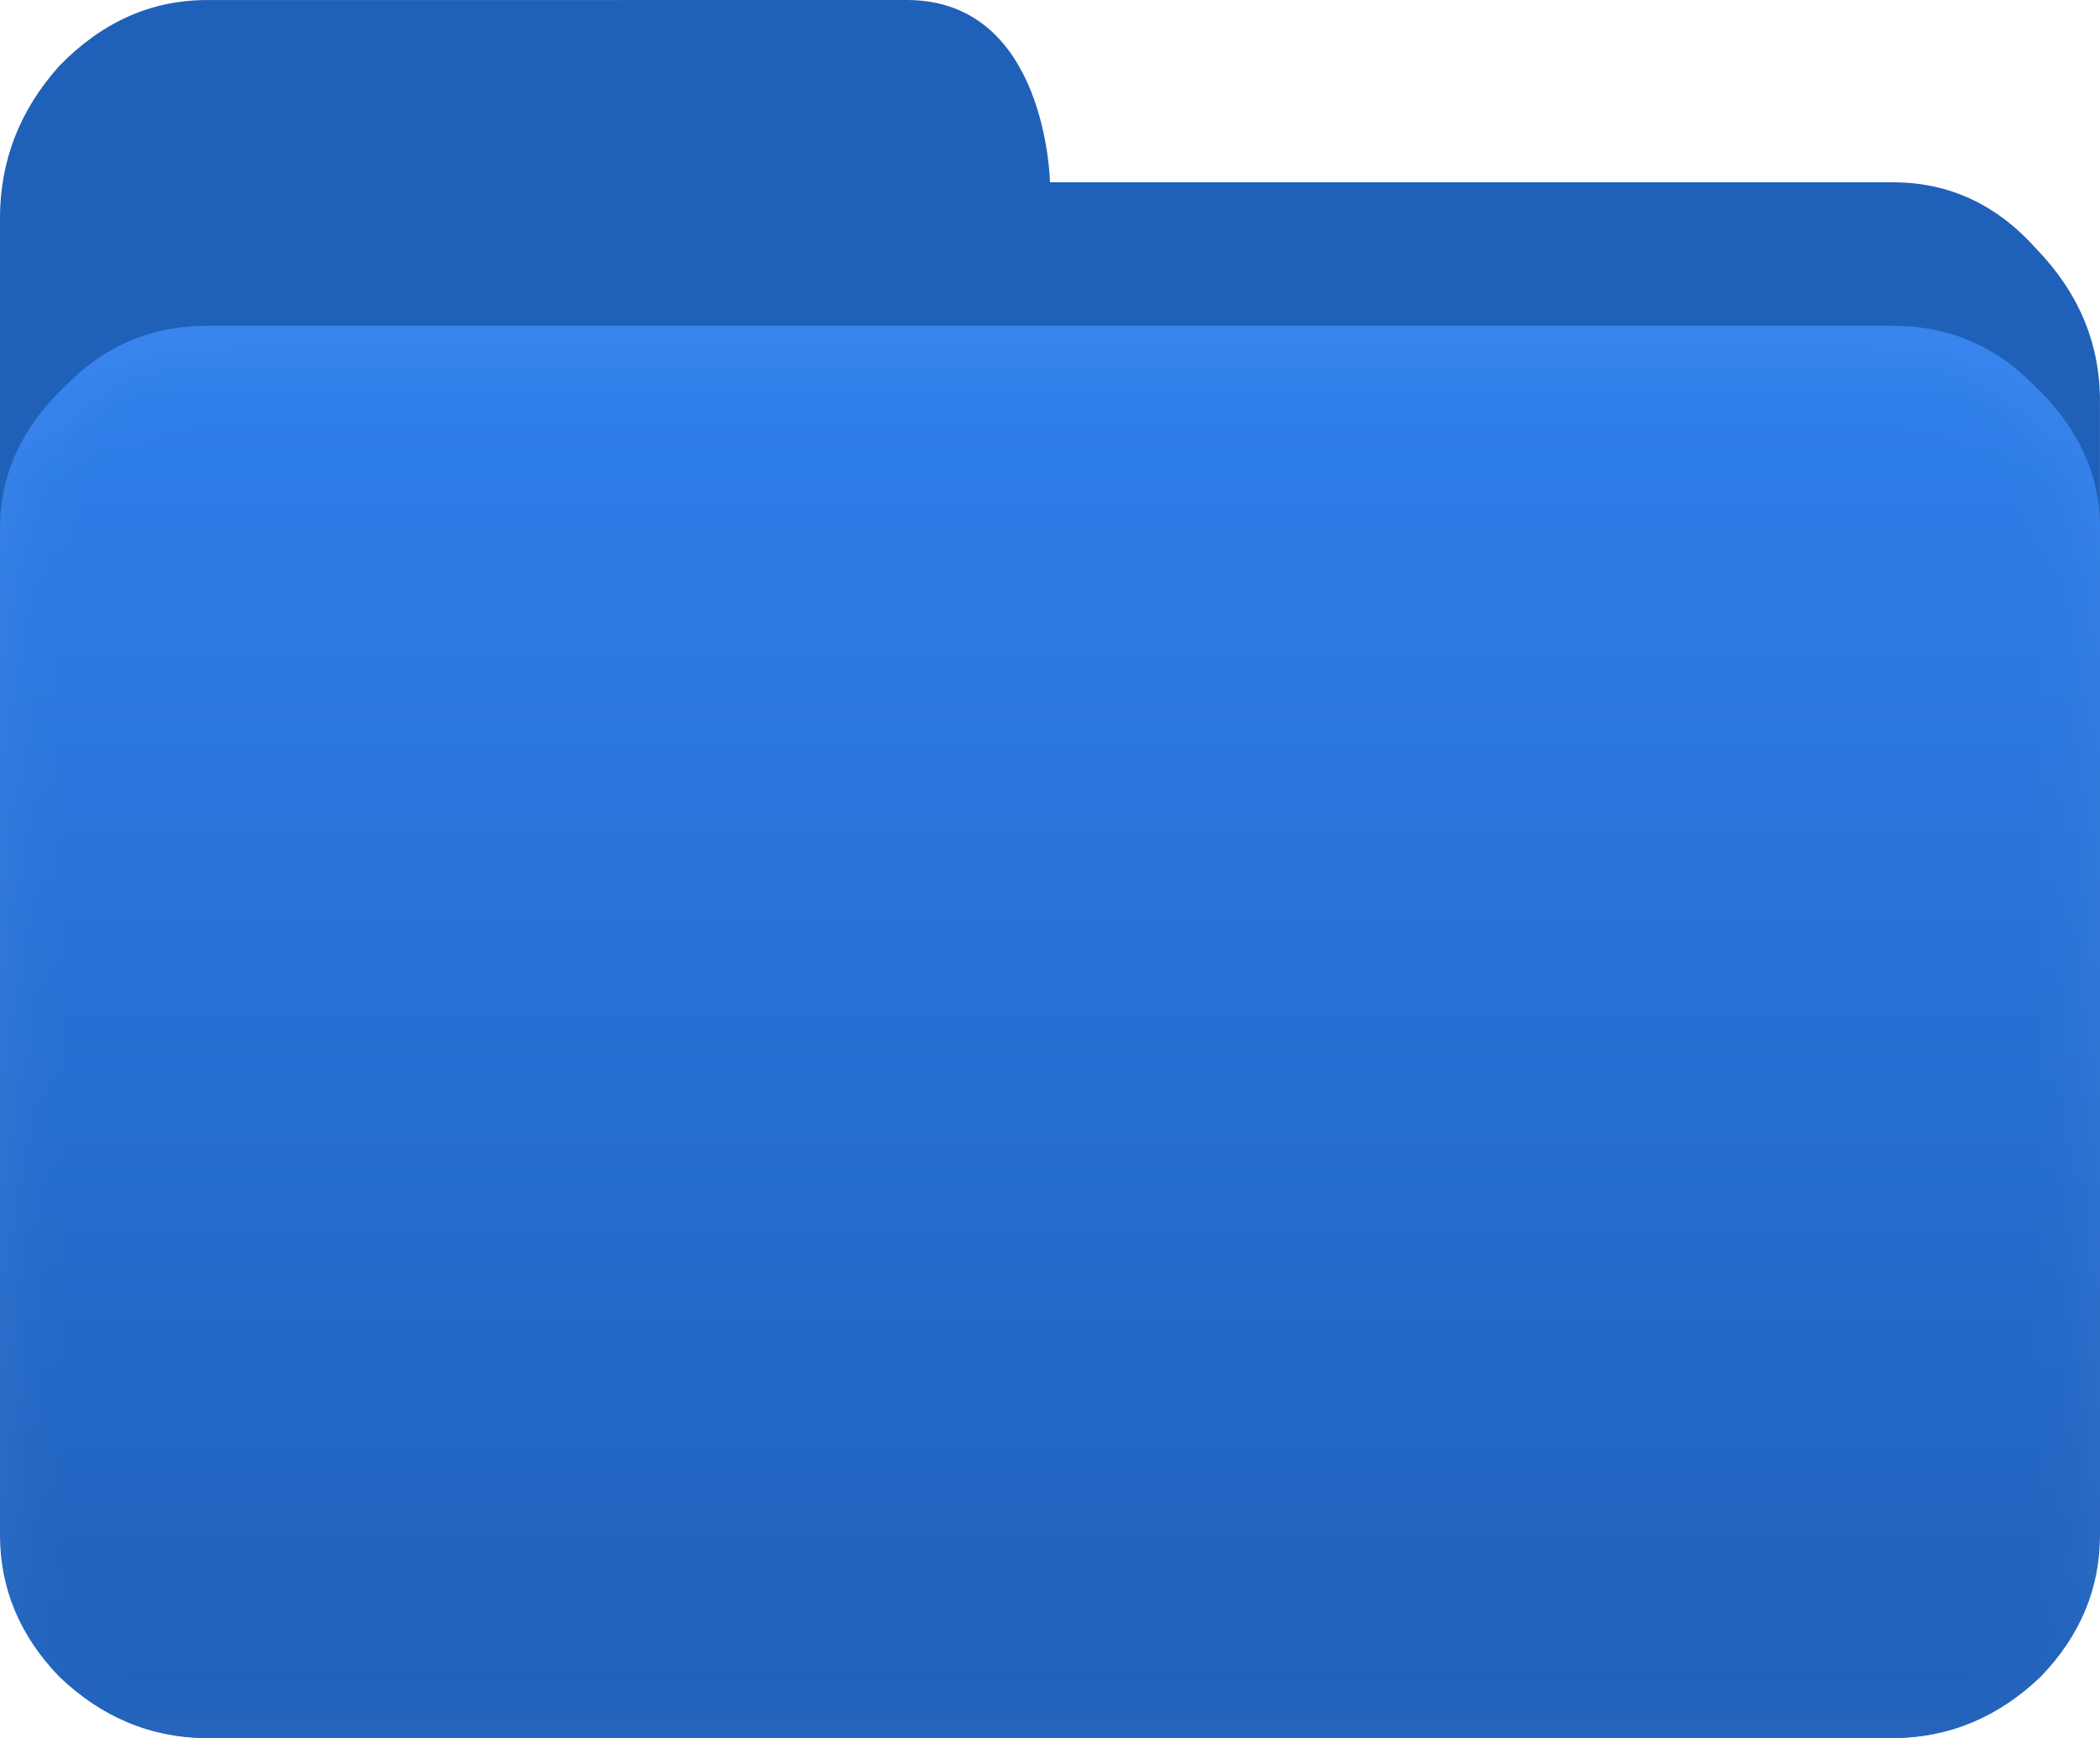
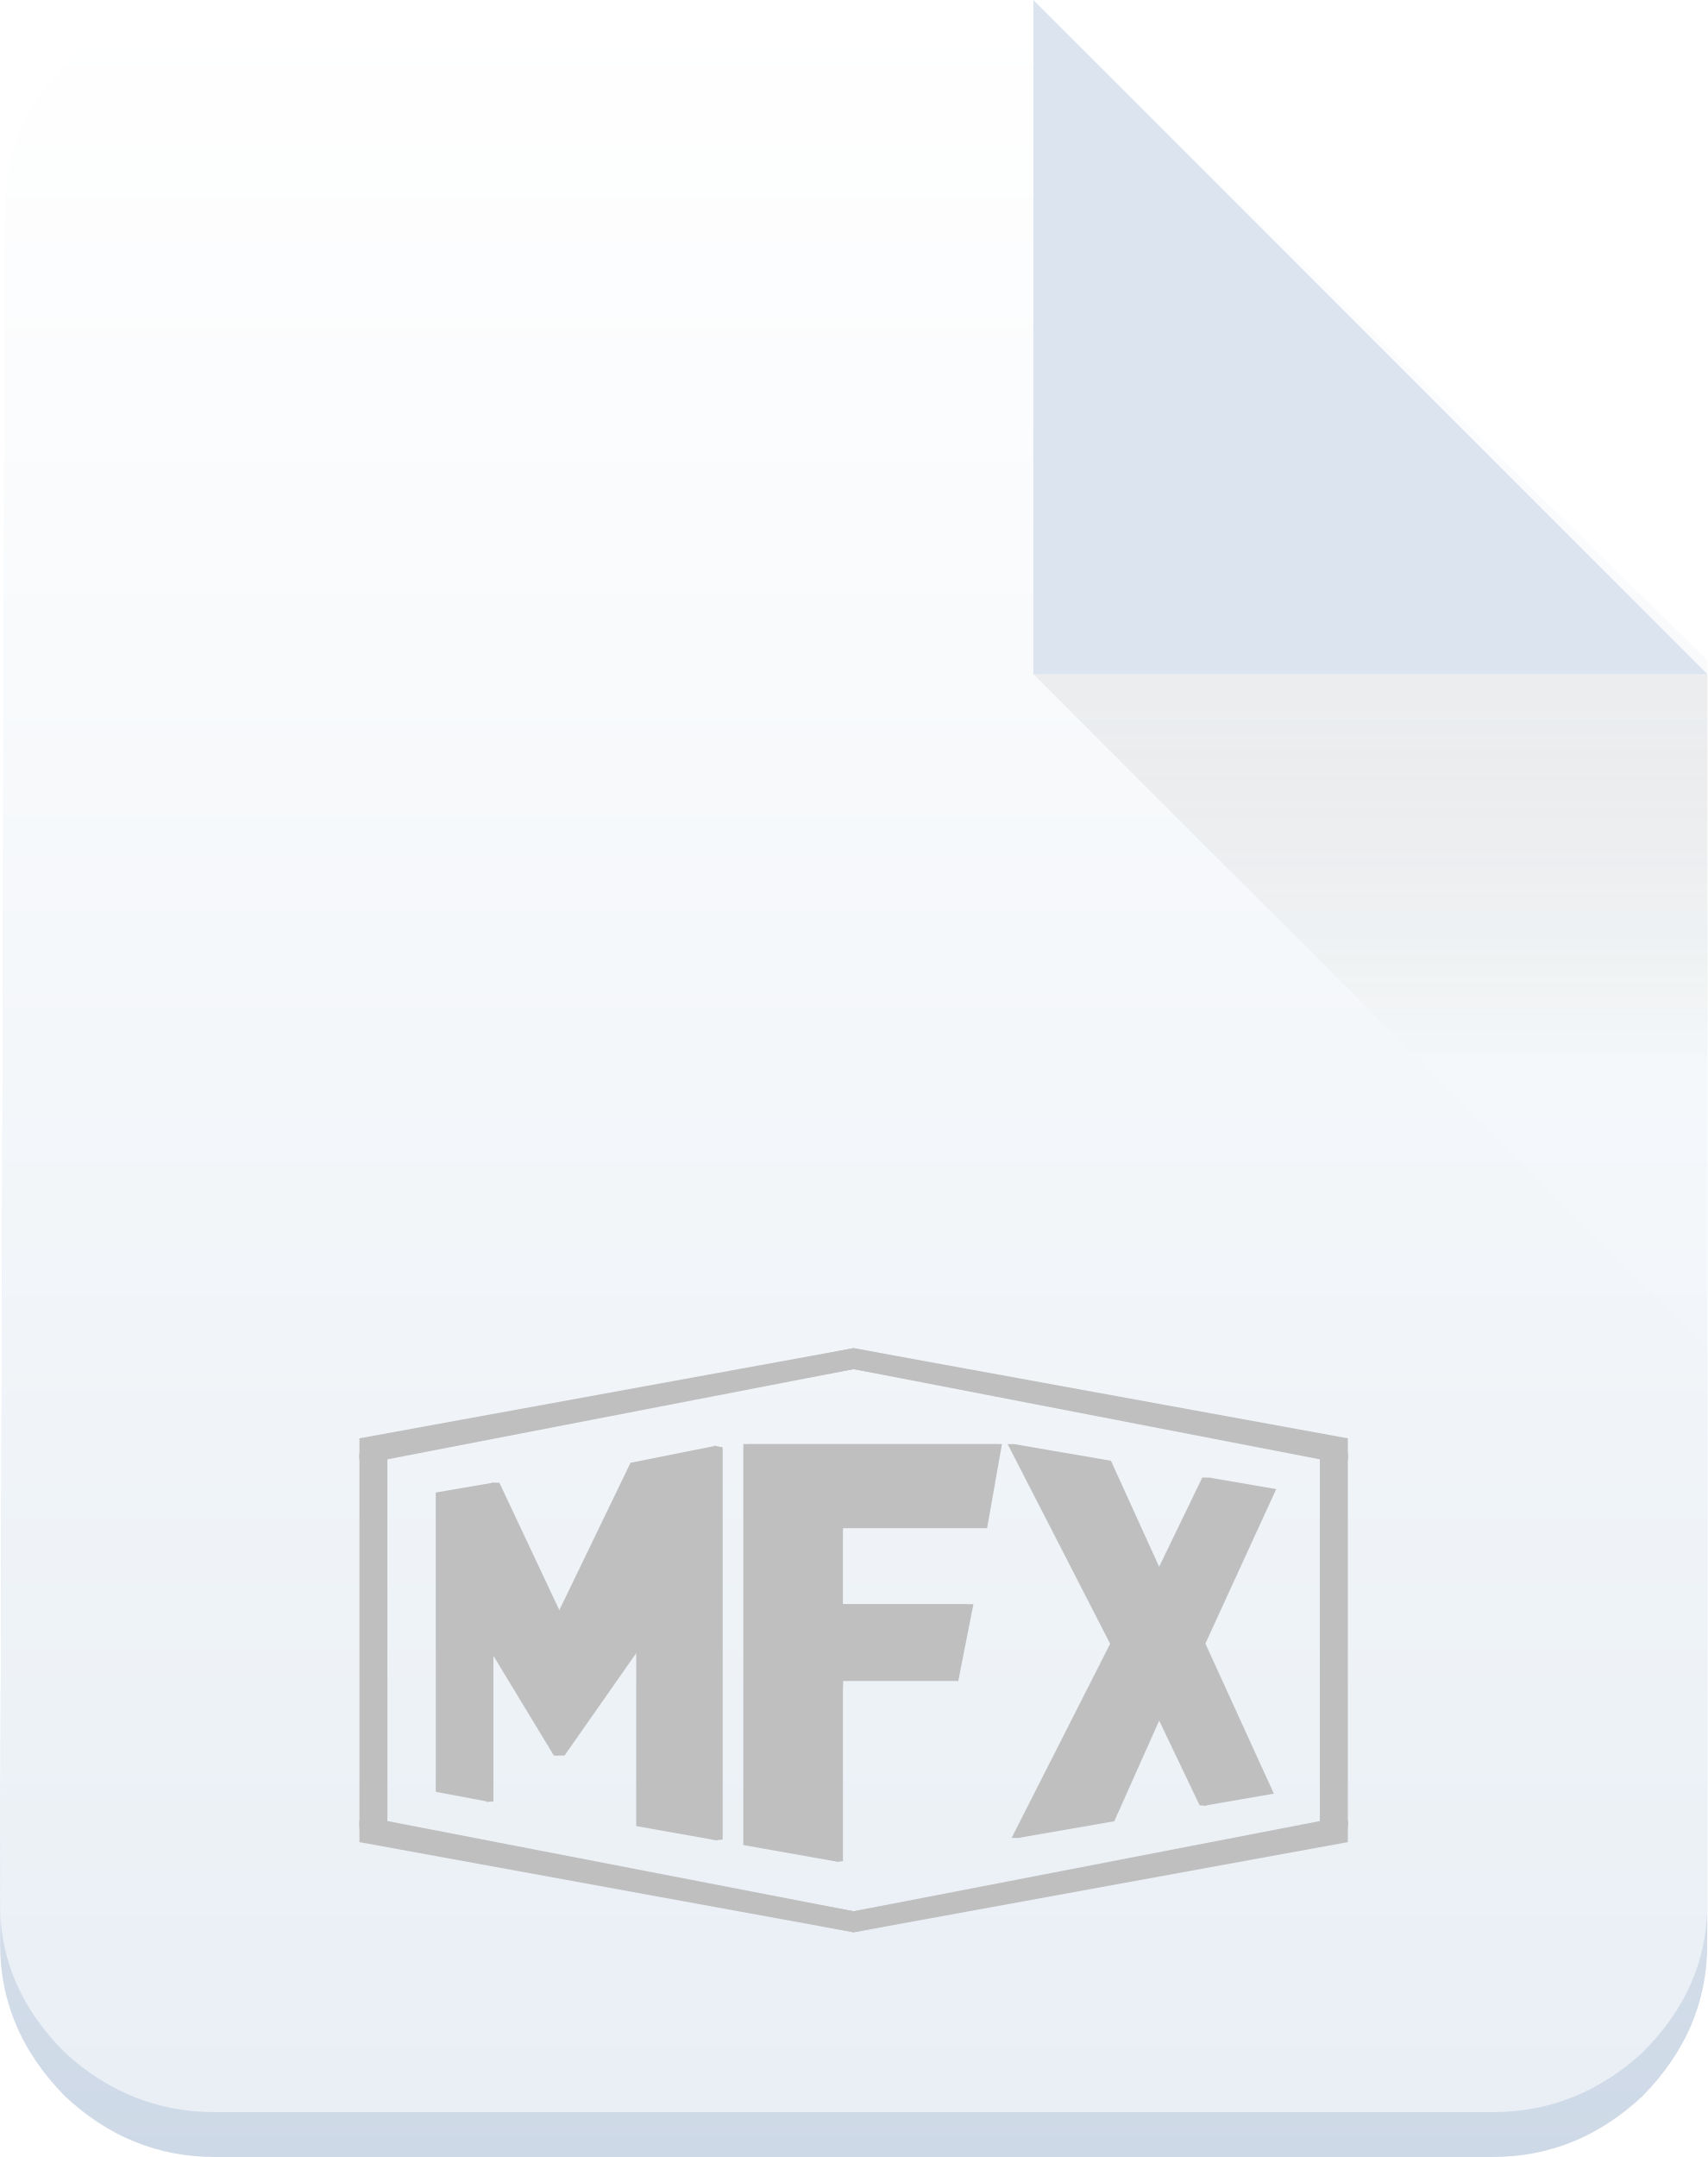
- <svg xmlns="http://www.w3.org/2000/svg" width="58" height="48" fill="none" version="1.1" viewBox="0 0 58 48">
-   <path d="m17.136 3.5679e-8s4.035 8.3728e-9 7.909 1.6473e-8c3.874 8.0999e-9 3.954 5.035 3.954 5.035h23.282c1.543 0 2.859 0.608 3.948 1.825 1.18 1.216 1.77 2.62 1.77 4.211v30.895c0 1.591-0.59 2.994-1.77 4.21-1.089 1.216-2.405 1.825-3.948 1.825h-46.563c-1.543 0-2.905-0.608-4.085-1.825-1.089-1.216-1.634-2.62-1.634-4.21l-7.1388e-8 -35.93c-3.1604e-9 -1.591 0.545-2.994 1.634-4.21 1.18-1.216 2.542-1.825 4.085-1.825l11.418 2.3767e-8z" fill="#1F60B9" />
-   <g filter="url(#filter0_i)">
-     <path d="m52.282 9c1.543 0 2.859 0.565 3.948 1.696 1.18 1.13 1.77 2.435 1.77 3.913v27.783c0 1.478-0.545 2.783-1.634 3.913-1.177 1.127-2.534 1.692-4.071 1.696h-0.013-46.563-0.014c-1.537-0.003-2.894-0.569-4.071-1.696-1.089-1.13-1.634-2.435-1.634-3.913l-1.1635e-6 -27.783c-6.1906e-8 -1.478 0.59-2.783 1.77-3.913 1.089-1.131 2.405-1.696 3.948-1.696h46.563z" fill="url(#paint0_linear)" />
+ <svg xmlns="http://www.w3.org/2000/svg" width="38" height="48" fill="none" version="1.1" viewBox="0 0 38 48">
+   <path d="m23-3.6639e-9 15 15v28.268c0 1.277-0.481 2.404-1.444 3.38-0.963 0.901-2.074 1.352-3.333 1.352h-28.444c-1.259 0-2.37-0.451-3.333-1.352-0.963-0.977-1.444-2.103-1.444-3.38l0.111-38.535c0-1.277 0.444-2.366 1.333-3.268 0.963-0.977 2.074-1.465 3.333-1.465l18.222-4e-14z" fill="url(#paint0_linear)" />
+   <path d="m23-3.9551e-9 15 14.688v27.679c0 1.25-0.481 2.354-1.444 3.31-0.963 0.883-2.074 1.324-3.333 1.324h-28.444c-1.259 0-2.37-0.441-3.333-1.324-0.963-0.956-1.444-2.059-1.444-3.31l0.111-37.732c0-1.25 0.444-2.317 1.333-3.2 0.963-0.956 2.074-1.434 3.333-1.434l18.222-2.9115e-10z" fill="url(#paint1_linear)" />
+   <path d="m23 0 15 15h-15v-15z" fill="#DBE4EF" />
+   <path d="m38 30-15-15h15v15z" fill="url(#paint2_linear)" fill-opacity=".1" />
+   <g fill="#BFBFBF">
+     <path d="m29.377 40.667v-8.334h0.477v8.334h-0.477zm-10.377 2.333-10.377-2.007v-0.308h-0.477v-8.352h0.477v-0.326l10.377-2.007 10.377 2.007v0.468l-10.377-2.007-10.377 2.007v8.049l10.377 2.007 10.377-2.007v0.468l-10.377 2.007z" />
+     <path d="M29.523 32.333H30V40.667H29.523V32.333Z" />
+     <path d="M8 32.333H8.477V40.685H8V32.333Z" />
+     <path d="M8 32.368H8.477V32.475H8V32.368Z" />
+     <path d="M8 40.525H8.477V40.632H8V40.525Z" />
+     <path d="M29.523 32.368H30V32.475H29.523V32.368Z" />
+     <path d="M29.523 40.525H30V40.632H29.523V40.525Z" />
+     <path d="m8 32.007 11-2.007v0.468l-11 2.007v-0.468z" />
+     <path d="m30 32.007-11-2.007v0.468l11 2.007-1e-4 -0.468z" />
+     <path d="m8 40.993 11 2.007v-0.468l-11-2.007v0.468z" />
+     <path d="m30 40.993-11 2.007v-0.468l11-2.007-1e-4 0.468z" />
+     <path d="m22.428 32.137 2.281 4.442-2.192 4.319 0.168 2e-4 1.668-0.659 1.371-2.111 0.976 2.045 0.146 0.012 0.623-0.57-0.789-3.043 1.229-3.244-0.99-0.445-0.158-0.005-1.038 2.144-1.261-2.228-1.888-0.659-0.147 3e-4z" />
+     <path d="m22.575 32.137 2.281 4.443-2.192 4.319 2.137-0.37 1.071-2.399 0.976 2.045 1.505-0.261-1.524-3.34 1.577-3.437-1.496-0.257-1.038 2.144-1.145-2.518-2.151-0.369z" />
+     <path d="m25.799 38.29-0.199-0.721 0.269 0.565-0.07 0.156z" />
+     <path d="m26.058 35.449-0.196-0.443 0.008 0.018 0.071-0.147 0.006 0.002 0.11 0.57z" />
+     <path d="m16.085 40.934v-8.726l-0.183-0.036-1.485 1.069-1.895 2.743-1.407-2.989-0.163-0.003-0.458 3.277 0.33 3.829 0.158-0.01v-3.482l1.4 2.46h0.183l1.741-2.486 0.514 3.288 1.1 1.086 0.165-0.018z" />
+     <path d="m15.93 40.95v-8.777l-1.896 0.378-1.659 3.433-1.407-2.989-1.269 0.218v6.661l1.136 0.213v-3.482l1.492 2.46h0.092l1.741-2.486v4.057l1.771 0.315z" />
+     <path d="m14.563 35.966-0.403 0.819-9e-4 -0.207-0.299 0.427 0.703-1.04z" />
+     <path d="m10.835 36.614v0.283l-0.103-0.433 0.103 0.15z" />
+     <path d="m18.762 41.415v-4.007l2.182-0.445 0.576-1.265h-2.759v-1.691l2.99-0.232 0.476-1.638h-5.573l1.98 9.296 0.128-0.018z" />
+     <path d="m18.76 34.008-2e-4 0.248-0.842-0.249h0.843l-0.001 8e-4z" />
+     <path d="m18.065 37.408 0.697 1e-4 -1e-4 0.16-0.697-0.16z" />
+     <path d="m18.652 41.433v-4.025h2.677l0.337-1.71h-3.015v-1.691h3.32l0.33-1.871h-5.757l2e-4 8.922 2.108 0.374z" />
+     <path d="m18.652 37.408-1e-4 0.142-0.587-0.142 0.587 1e-4z" />
+     <path d="m18.65 34.008-3e-4 0.212-0.732-0.213 0.732 8e-4z" />
  </g>
  <defs>
-     <filter id="filter0_i" x="0" y="9" width="58" height="40" color-interpolation-filters="sRGB" filterUnits="userSpaceOnUse">
-       <feFlood flood-opacity="0" result="BackgroundImageFix" />
-       <feBlend in="SourceGraphic" in2="BackgroundImageFix" result="shape" />
-       <feColorMatrix in="SourceAlpha" result="hardAlpha" values="0 0 0 0 0 0 0 0 0 0 0 0 0 0 0 0 0 0 127 0" />
-       <feOffset dy="1" />
-       <feGaussianBlur stdDeviation="1" />
-       <feComposite in2="hardAlpha" k2="-1" k3="1" operator="arithmetic" />
-       <feColorMatrix values="0 0 0 0 1 0 0 0 0 1 0 0 0 0 1 0 0 0 0.05 0" />
-       <feBlend in2="shape" result="effect1_innerShadow" />
-     </filter>
-     <linearGradient id="paint0_linear" x1="29" x2="29" y1="9" y2="48" gradientUnits="userSpaceOnUse">
-       <stop stop-color="#2F80ED" offset="0" />
-       <stop stop-color="#1F60B9" offset="1" />
+     <linearGradient id="paint0_linear" x1="19" x2="19" y1="-1.457e-8" y2="48" gradientUnits="userSpaceOnUse">
+       <stop stop-color="#fff" offset="0" />
+       <stop stop-color="#CED9E7" offset="1" />
+     </linearGradient>
+     <linearGradient id="paint1_linear" x1="19" x2="19" y1="-1.457e-8" y2="47" gradientUnits="userSpaceOnUse">
+       <stop stop-color="#fff" offset="0" />
+       <stop stop-color="#E9EFF5" offset="1" />
+     </linearGradient>
+     <linearGradient id="paint2_linear" x1="38" x2="38" y1="30.5" y2="15.5" gradientUnits="userSpaceOnUse">
+       <stop stop-color="#fff" offset=".443" />
+       <stop stop-opacity=".5" offset="1" />
    </linearGradient>
  </defs>
</svg>
